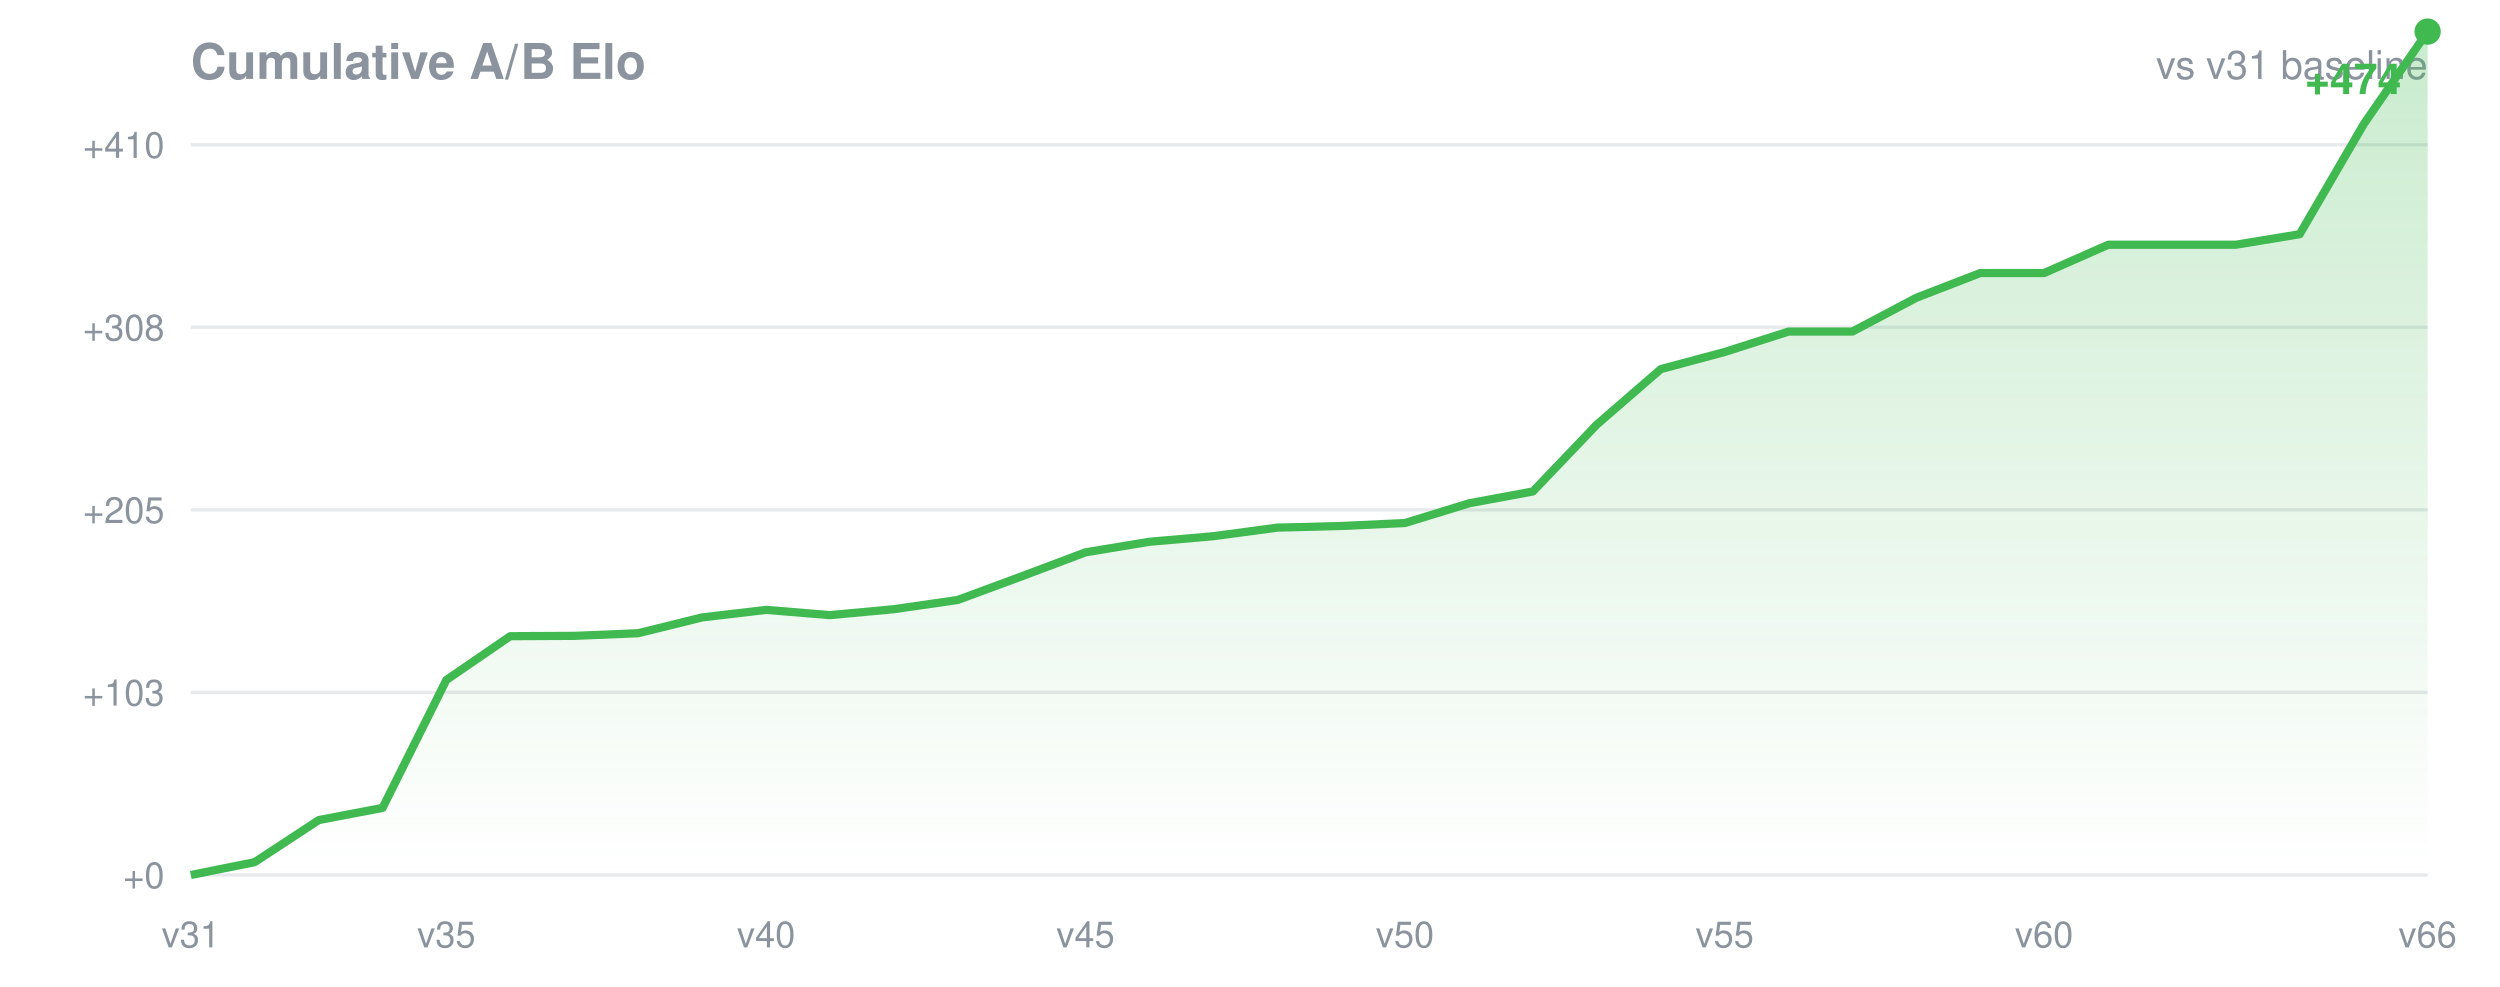
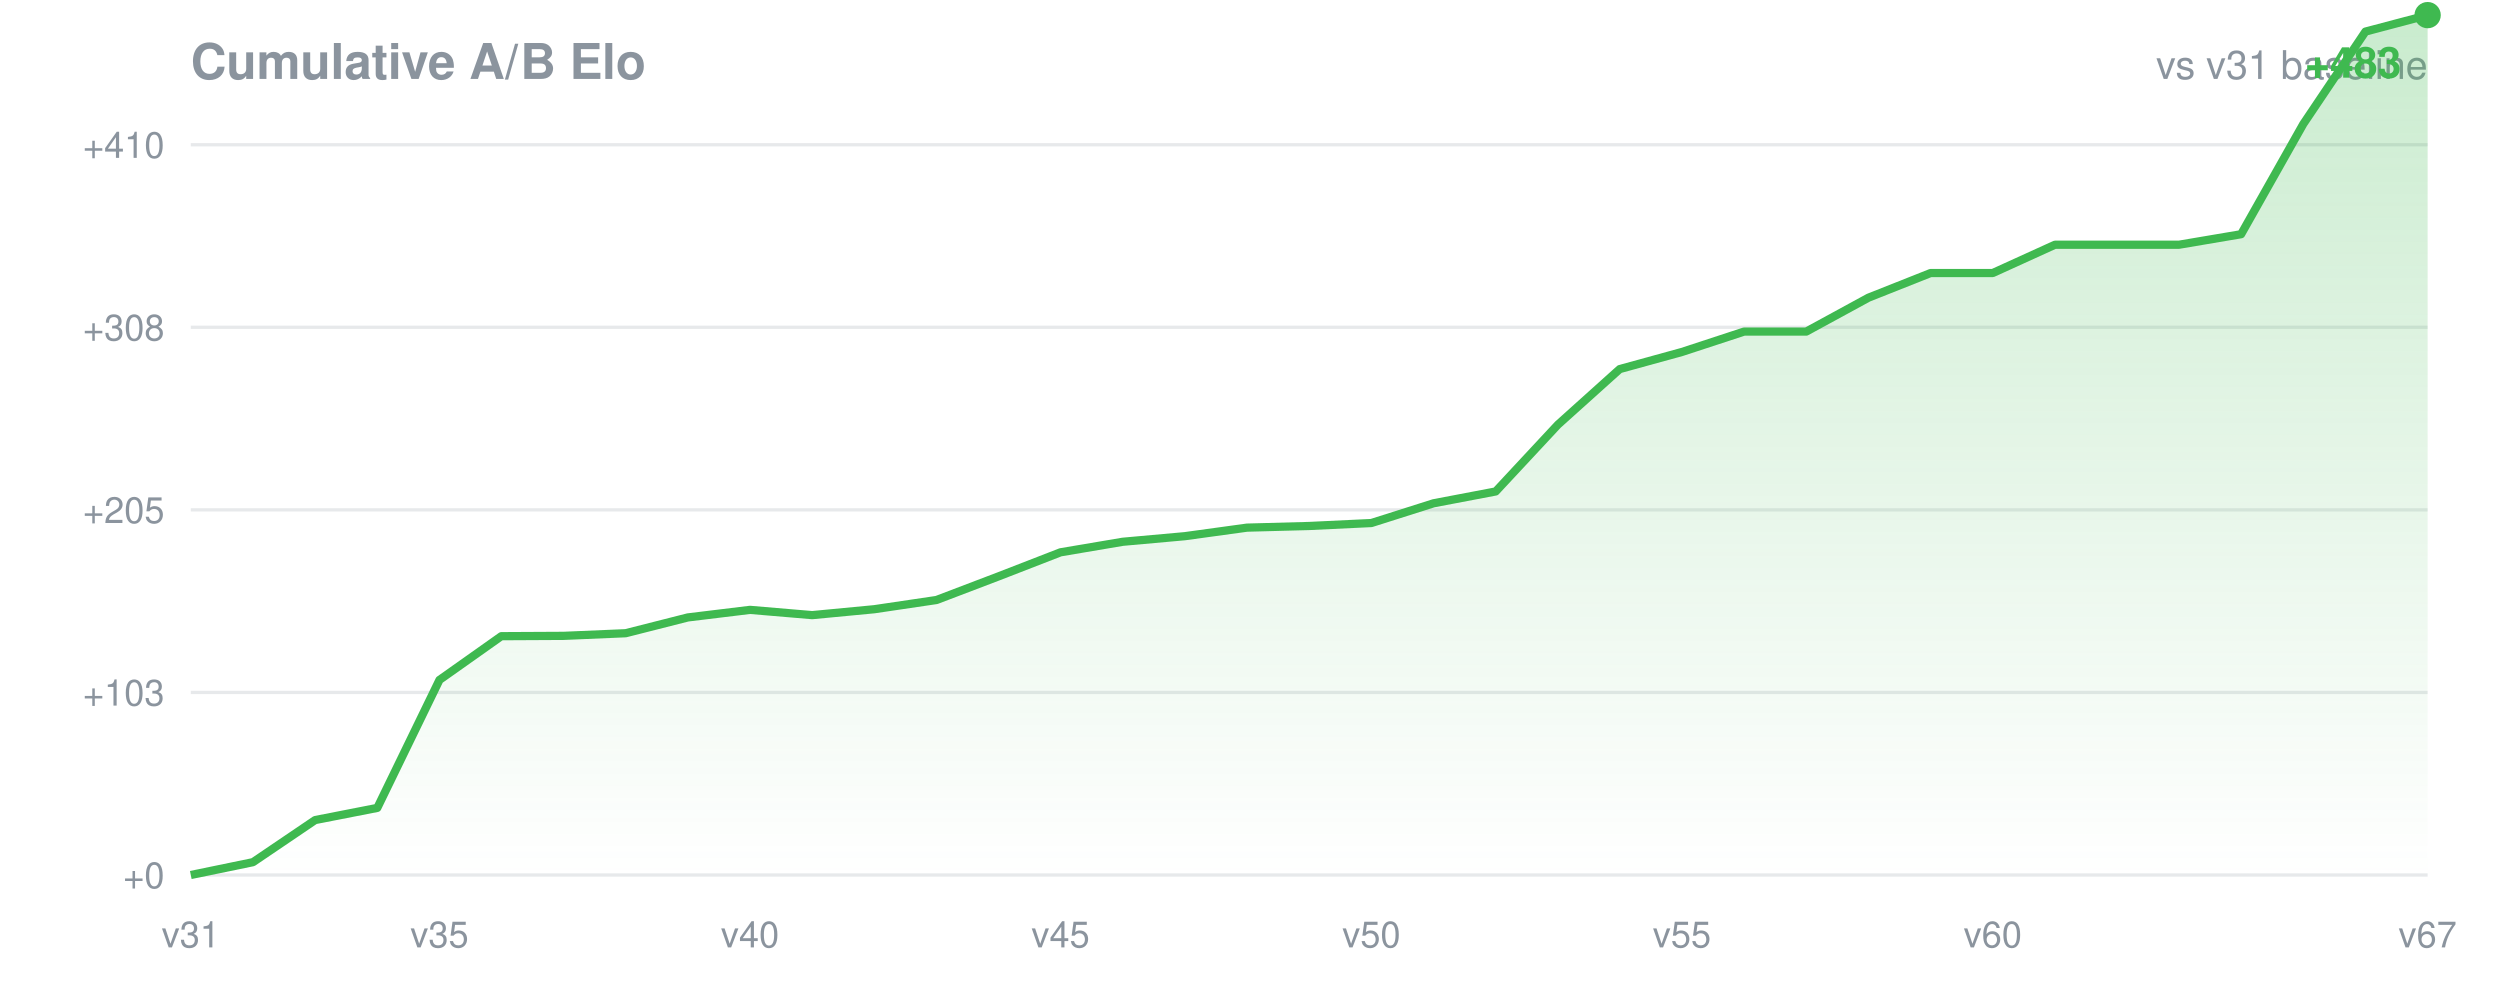
<svg xmlns="http://www.w3.org/2000/svg" width="760" height="300" viewBox="0 0 760 300" preserveAspectRatio="xMidYMid meet" font-family="-apple-system,Segoe UI,Helvetica,Arial,sans-serif">
  <defs>
    <linearGradient id="g3fb950" x1="0" y1="0" x2="0" y2="1">
      <stop offset="0" stop-color="#3fb950" stop-opacity="0.28" />
      <stop offset="1" stop-color="#3fb950" stop-opacity="0" />
    </linearGradient>
  </defs>
  <text x="58" y="24" fill="#8b949e" font-size="15" font-weight="700">Cumulative A/B Elo</text>
  <text x="738" y="24" fill="#8b949e" font-size="12" text-anchor="end">vs v31 baseline</text>
  <line x1="58" y1="266.0" x2="738" y2="266.0" stroke="#8b949e33" />
  <text x="50" y="270.0" fill="#8b949e" font-size="11" text-anchor="end">+0</text>
  <line x1="58" y1="210.5" x2="738" y2="210.5" stroke="#8b949e33" />
  <text x="50" y="214.5" fill="#8b949e" font-size="11" text-anchor="end">+103</text>
  <line x1="58" y1="155.0" x2="738" y2="155.0" stroke="#8b949e33" />
  <text x="50" y="159.0" fill="#8b949e" font-size="11" text-anchor="end">+205</text>
  <line x1="58" y1="99.5" x2="738" y2="99.5" stroke="#8b949e33" />
  <text x="50" y="103.5" fill="#8b949e" font-size="11" text-anchor="end">+308</text>
  <line x1="58" y1="44.0" x2="738" y2="44.0" stroke="#8b949e33" />
  <text x="50" y="48.0" fill="#8b949e" font-size="11" text-anchor="end">+410</text>
  <text x="58.0" y="288" fill="#8b949e" font-size="11" text-anchor="middle">v31</text>
-   <text x="135.7" y="288" fill="#8b949e" font-size="11" text-anchor="middle">v35</text>
-   <text x="232.9" y="288" fill="#8b949e" font-size="11" text-anchor="middle">v40</text>
-   <text x="330.0" y="288" fill="#8b949e" font-size="11" text-anchor="middle">v45</text>
-   <text x="427.1" y="288" fill="#8b949e" font-size="11" text-anchor="middle">v50</text>
-   <text x="524.3" y="288" fill="#8b949e" font-size="11" text-anchor="middle">v55</text>
-   <text x="621.4" y="288" fill="#8b949e" font-size="11" text-anchor="middle">v60</text>
-   <text x="738.0" y="288" fill="#8b949e" font-size="11" text-anchor="middle">v66</text>
-   <path d="M58.0,266.0 L58.0,266.0 L77.4,262.1 L96.9,249.3 L116.3,245.6 L135.7,206.7 L155.1,193.4 L174.6,193.3 L194.0,192.5 L213.4,187.7 L232.9,185.4 L252.3,187.0 L271.7,185.2 L291.1,182.4 L310.6,175.2 L330.0,167.9 L349.4,164.7 L368.9,163.0 L388.3,160.4 L407.7,159.9 L427.1,159.0 L446.6,153.0 L466.0,149.4 L485.4,129.1 L504.9,112.2 L524.3,107.0 L543.7,100.8 L563.1,100.8 L582.6,90.5 L602.0,83.0 L621.4,83.0 L640.9,74.4 L660.3,74.4 L679.7,74.4 L699.1,71.2 L718.6,37.7 L738.0,9.6 L738.0,266.0 Z" fill="url(#g3fb950)" />
-   <polyline points="58.0,266.0 77.4,262.1 96.9,249.3 116.3,245.6 135.7,206.7 155.1,193.4 174.6,193.3 194.0,192.5 213.4,187.7 232.9,185.4 252.3,187.0 271.7,185.2 291.1,182.4 310.6,175.2 330.0,167.9 349.4,164.7 368.9,163.0 388.3,160.4 407.7,159.9 427.1,159.0 446.6,153.0 466.0,149.4 485.4,129.1 504.9,112.2 524.3,107.0 543.7,100.8 563.1,100.8 582.6,90.5 602.0,83.0 621.4,83.0 640.9,74.4 660.3,74.4 679.7,74.4 699.1,71.2 718.6,37.7 738.0,9.6" fill="none" stroke="#3fb950" stroke-width="2.5" stroke-linejoin="round" />
-   <circle cx="738.0" cy="9.6" r="4" fill="#3fb950" />
-   <text x="730.0" y="28.6" fill="#3fb950" font-size="13" font-weight="700" text-anchor="end">+474</text>
+   <text x="133.6" y="288" fill="#8b949e" font-size="11" text-anchor="middle">v35</text>
+   <text x="228.0" y="288" fill="#8b949e" font-size="11" text-anchor="middle">v40</text>
+   <text x="322.4" y="288" fill="#8b949e" font-size="11" text-anchor="middle">v45</text>
+   <text x="416.9" y="288" fill="#8b949e" font-size="11" text-anchor="middle">v50</text>
+   <text x="511.3" y="288" fill="#8b949e" font-size="11" text-anchor="middle">v55</text>
+   <text x="605.8" y="288" fill="#8b949e" font-size="11" text-anchor="middle">v60</text>
+   <text x="738.0" y="288" fill="#8b949e" font-size="11" text-anchor="middle">v67</text>
+   <path d="M58.0,266.0 L58.0,266.0 L76.9,262.1 L95.8,249.3 L114.7,245.6 L133.6,206.7 L152.4,193.4 L171.3,193.3 L190.2,192.5 L209.1,187.7 L228.0,185.4 L246.9,187.0 L265.8,185.2 L284.7,182.4 L303.6,175.2 L322.4,167.9 L341.3,164.7 L360.2,163.0 L379.1,160.4 L398.0,159.9 L416.9,159.0 L435.8,153.0 L454.7,149.4 L473.6,129.1 L492.4,112.2 L511.3,107.0 L530.2,100.8 L549.1,100.8 L568.0,90.5 L586.9,83.0 L605.8,83.0 L624.7,74.4 L643.6,74.4 L662.4,74.4 L681.3,71.2 L700.2,37.7 L719.1,9.6 L738.0,4.6 L738.0,266.0 Z" fill="url(#g3fb950)" />
+   <polyline points="58.0,266.0 76.9,262.1 95.8,249.3 114.7,245.6 133.6,206.7 152.4,193.4 171.3,193.3 190.2,192.5 209.1,187.7 228.0,185.4 246.9,187.0 265.8,185.2 284.7,182.4 303.6,175.2 322.4,167.9 341.3,164.7 360.2,163.0 379.1,160.4 398.0,159.9 416.9,159.0 435.8,153.0 454.7,149.4 473.6,129.1 492.4,112.2 511.3,107.0 530.2,100.8 549.1,100.8 568.0,90.5 586.9,83.0 605.8,83.0 624.7,74.4 643.6,74.4 662.4,74.4 681.3,71.2 700.2,37.7 719.1,9.6 738.0,4.6" fill="none" stroke="#3fb950" stroke-width="2.5" stroke-linejoin="round" />
+   <circle cx="738.0" cy="4.6" r="4" fill="#3fb950" />
+   <text x="730.0" y="23.6" fill="#3fb950" font-size="13" font-weight="700" text-anchor="end">+483</text>
</svg>
